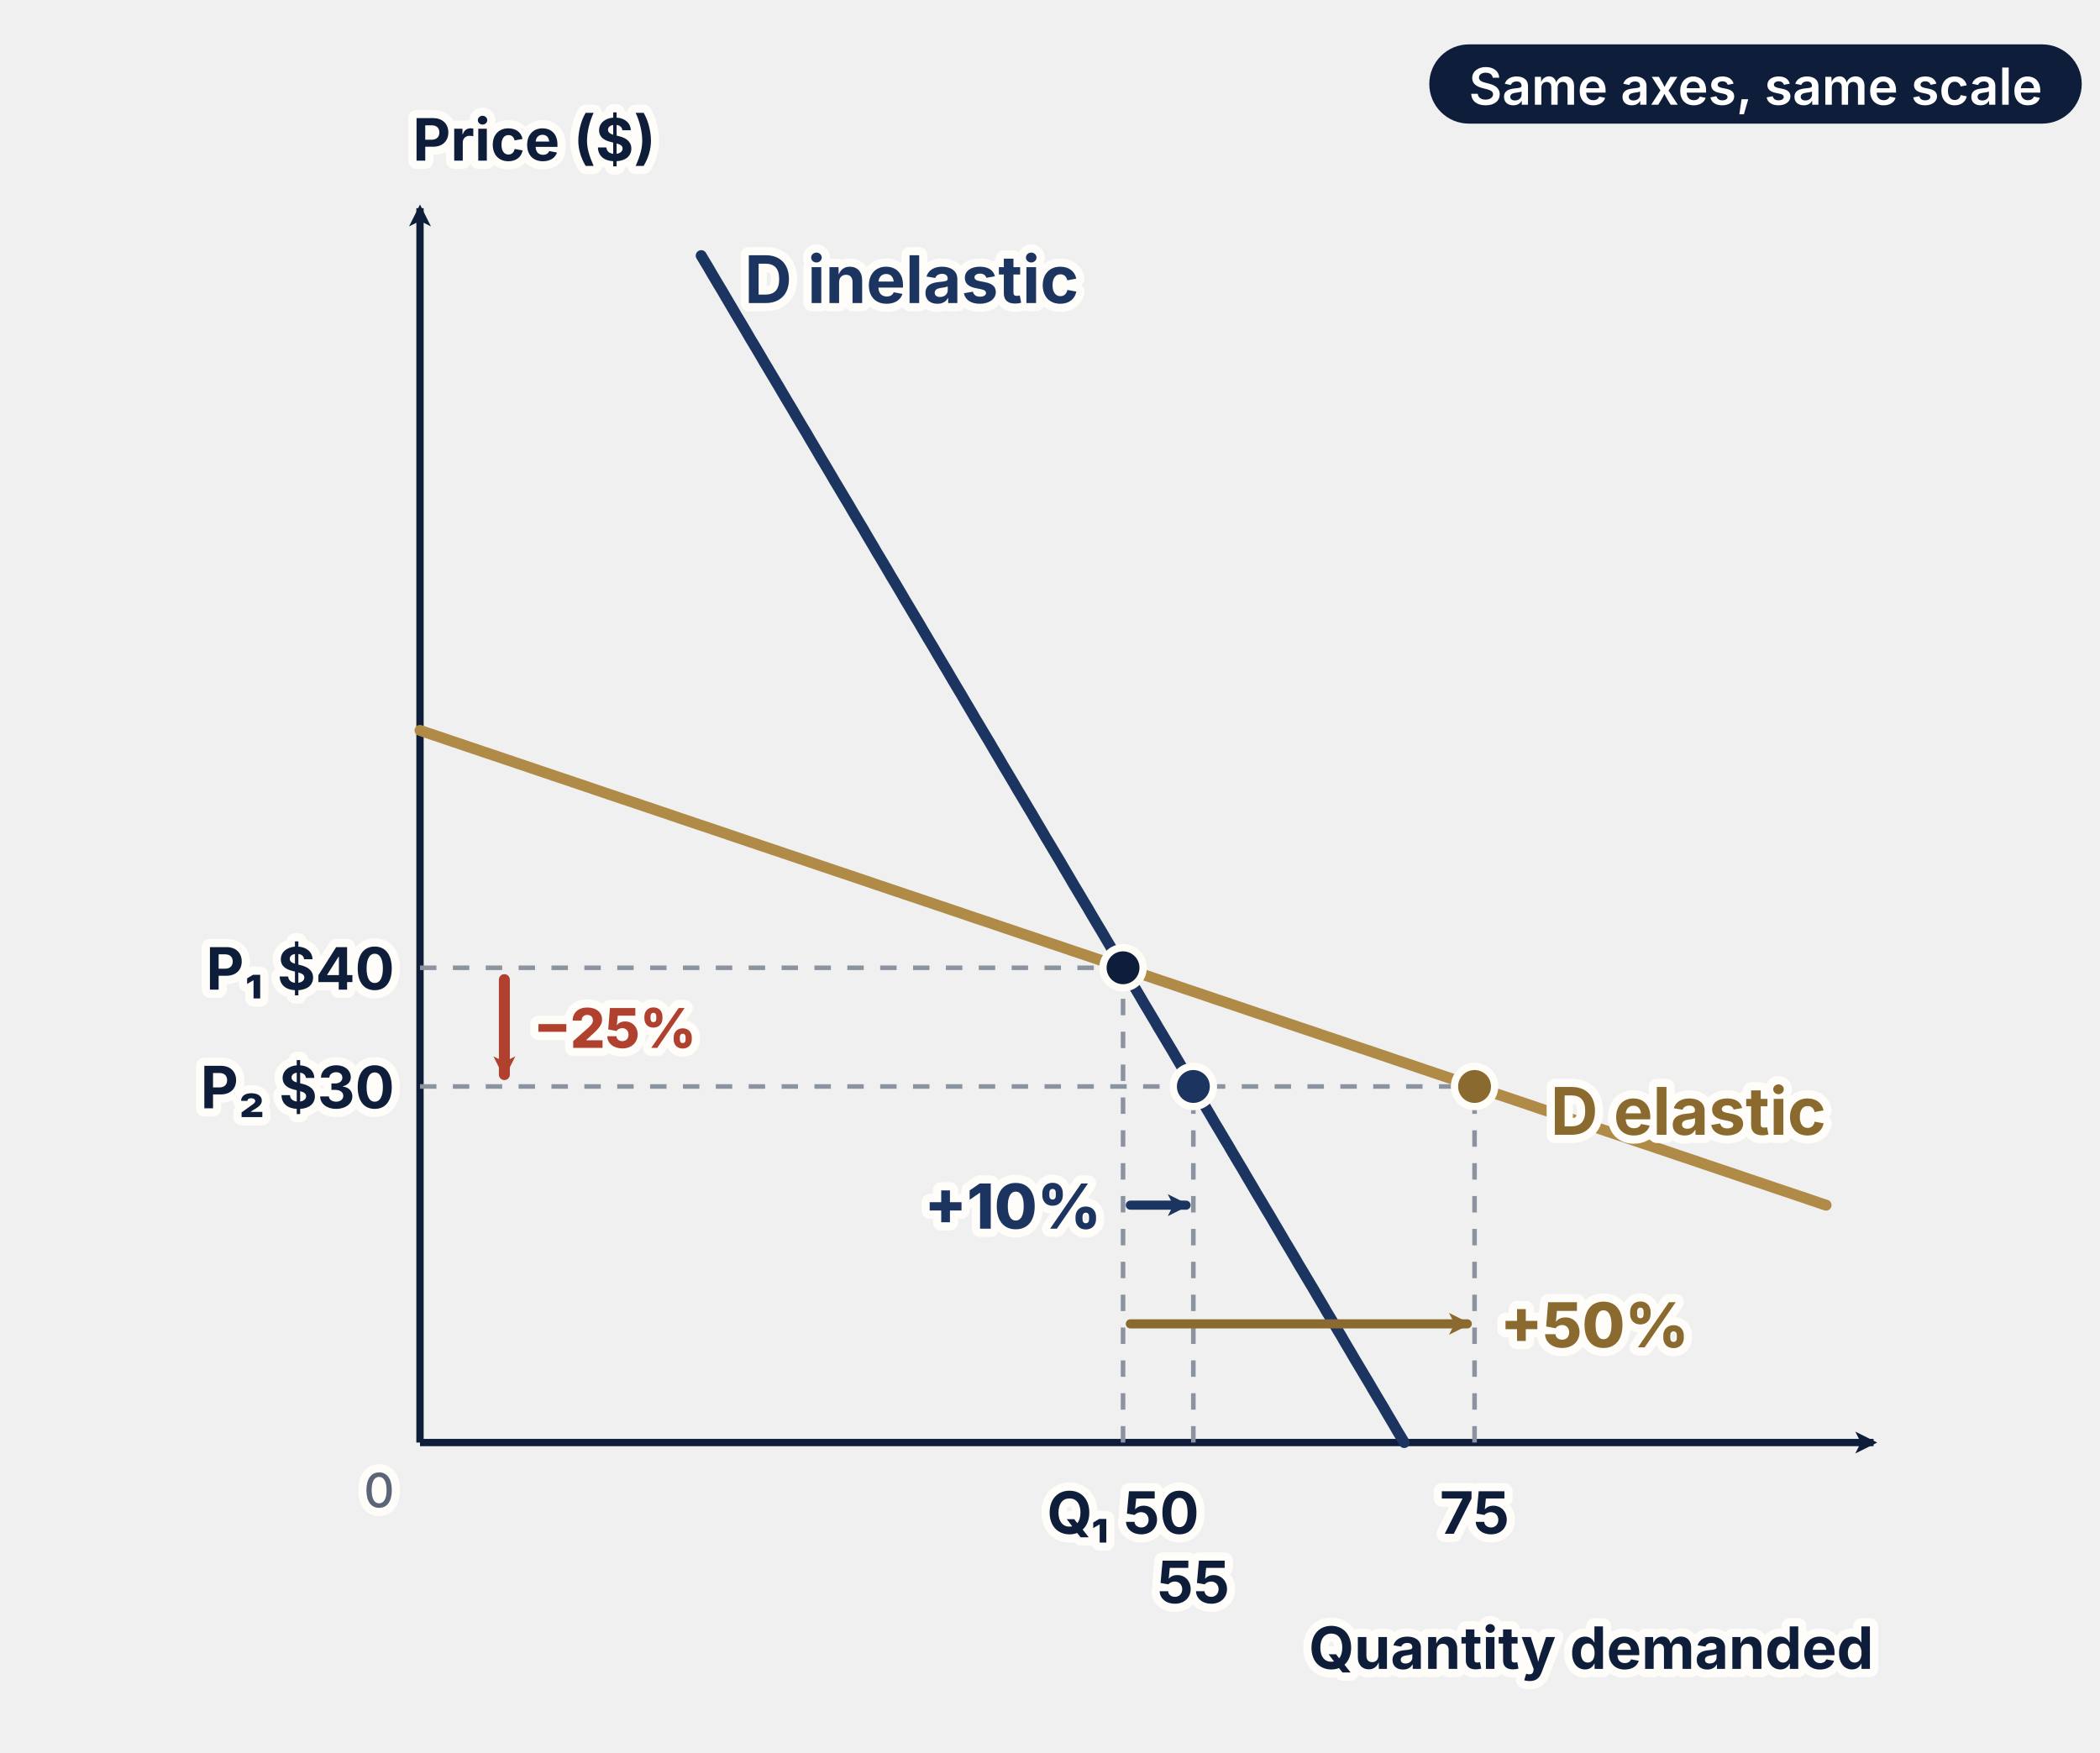
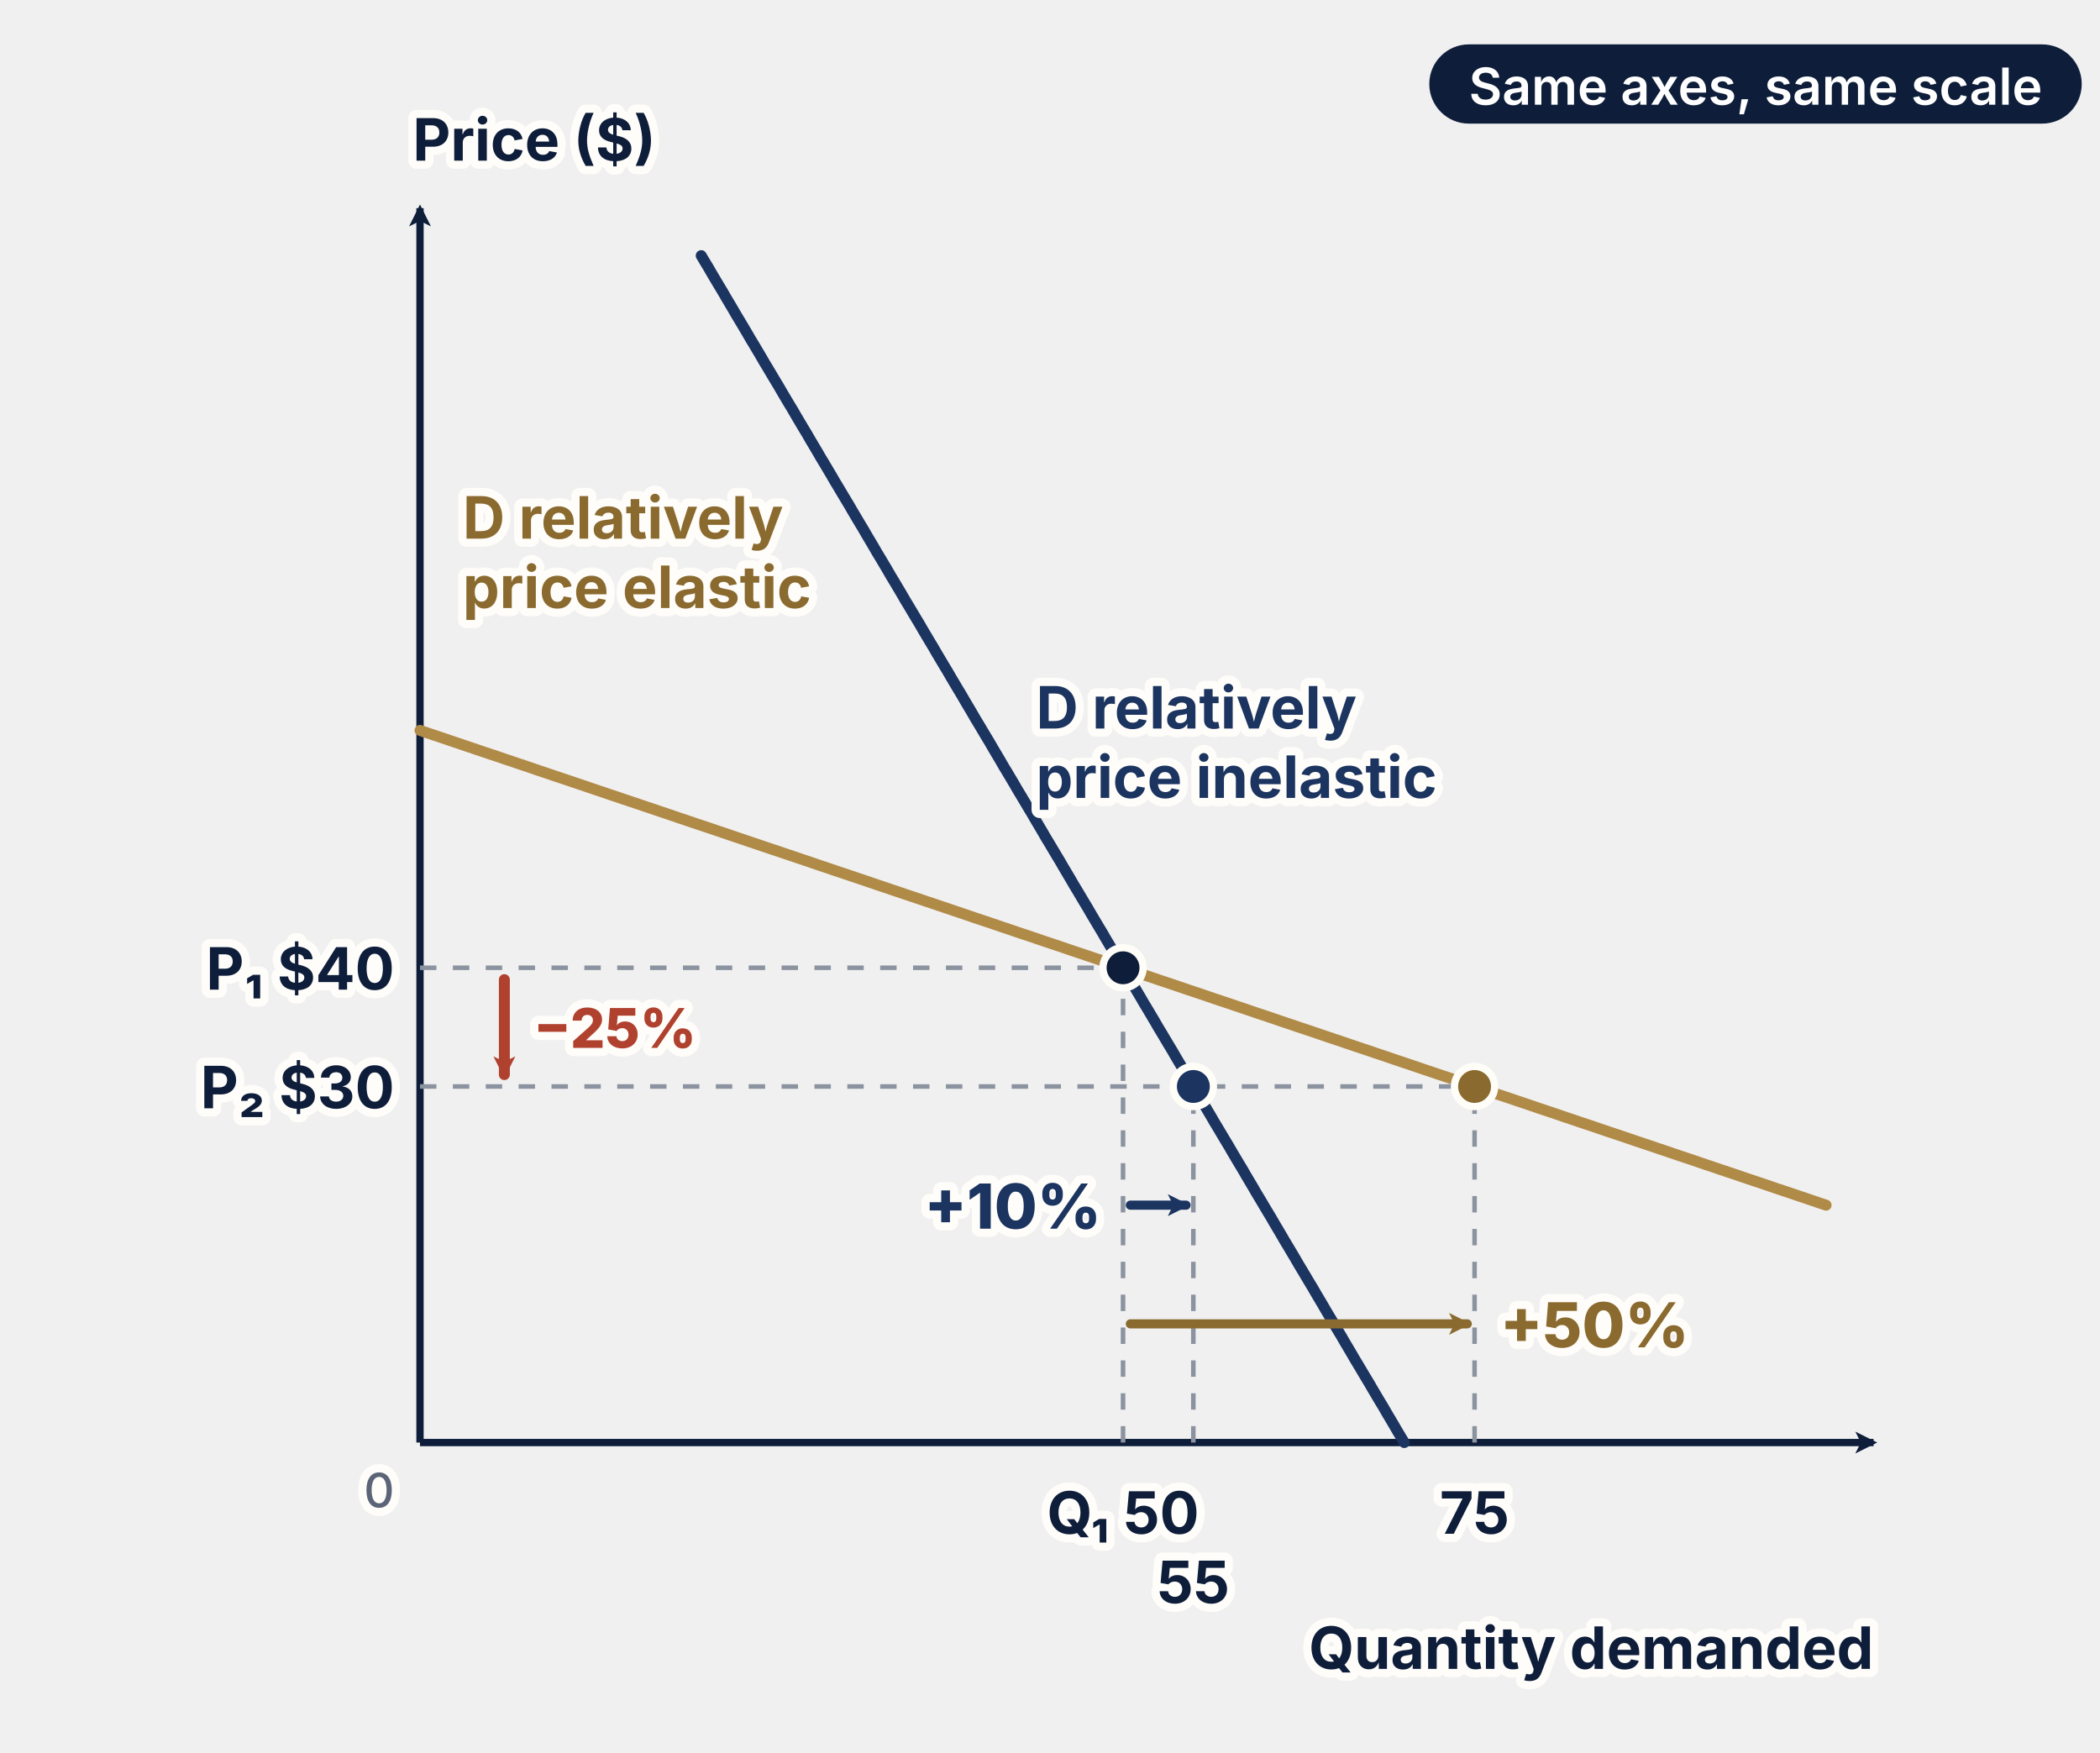
<svg xmlns="http://www.w3.org/2000/svg" width="1150" height="960" viewBox="0 0 1150 960">
  <defs>
    <marker id="ah0E1E3A" viewBox="0 0 12 12" refX="10" refY="6" markerWidth="12" markerHeight="12" markerUnits="userSpaceOnUse" orient="auto-start-reverse">
      <path d="M0,0 L12,6 L0,12 L3,6 z" fill="#0E1E3A" />
    </marker>
    <marker id="ah1B3460" viewBox="0 0 12 12" refX="10" refY="6" markerWidth="12" markerHeight="12" markerUnits="userSpaceOnUse" orient="auto-start-reverse">
      <path d="M0,0 L12,6 L0,12 L3,6 z" fill="#1B3460" />
    </marker>
    <marker id="ah8A6A2E" viewBox="0 0 12 12" refX="10" refY="6" markerWidth="12" markerHeight="12" markerUnits="userSpaceOnUse" orient="auto-start-reverse">
      <path d="M0,0 L12,6 L0,12 L3,6 z" fill="#8A6A2E" />
    </marker>
    <marker id="ahB0412E" viewBox="0 0 12 12" refX="10" refY="6" markerWidth="12" markerHeight="12" markerUnits="userSpaceOnUse" orient="auto-start-reverse">
      <path d="M0,0 L12,6 L0,12 L3,6 z" fill="#B0412E" />
    </marker>
  </defs>
  <line x1="230.0" y1="790.0" x2="230.0" y2="114.0" stroke="#0E1E3A" stroke-width="4" stroke-linecap="butt" marker-end="url(#ah0E1E3A)" opacity="1" />
  <line x1="230.0" y1="790.0" x2="1026.0" y2="790.0" stroke="#0E1E3A" stroke-width="4" stroke-linecap="butt" marker-end="url(#ah0E1E3A)" opacity="1" />
  <text x="216.0" y="816.0" font-family="Inter, 'Helvetica Neue', Arial, sans-serif" font-size="26" fill="#5B6577" text-anchor="end" font-weight="500" dominant-baseline="middle" paint-order="stroke" stroke="#FFFDFA" stroke-width="9" stroke-linejoin="round">0</text>
  <text x="226.0" y="76.0" font-family="Inter, 'Helvetica Neue', Arial, sans-serif" font-size="32" fill="#0E1E3A" text-anchor="start" font-weight="700" dominant-baseline="middle" paint-order="stroke" stroke="#FFFDFA" stroke-width="9" stroke-linejoin="round">Price ($)</text>
  <text x="1026.0" y="902.0" font-family="Inter, 'Helvetica Neue', Arial, sans-serif" font-size="32" fill="#0E1E3A" text-anchor="end" font-weight="700" dominant-baseline="middle" paint-order="stroke" stroke="#FFFDFA" stroke-width="9" stroke-linejoin="round">Quantity demanded</text>
  <path d="M384.0,140.0 L385.9,143.2 L387.9,146.5 L389.8,149.8 L391.7,153.0 L393.6,156.2 L395.6,159.5 L397.5,162.8 L399.4,166.0 L401.3,169.2 L403.2,172.5 L405.2,175.8 L407.1,179.0 L409.0,182.2 L410.9,185.5 L412.9,188.8 L414.8,192.0 L416.7,195.2 L418.6,198.5 L420.6,201.8 L422.5,205.0 L424.4,208.2 L426.4,211.5 L428.3,214.8 L430.2,218.0 L432.1,221.2 L434.1,224.5 L436.0,227.8 L437.9,231.0 L439.8,234.2 L441.8,237.5 L443.7,240.8 L445.6,244.0 L447.5,247.2 L449.4,250.5 L451.4,253.8 L453.3,257.0 L455.2,260.2 L457.1,263.5 L459.1,266.8 L461.0,270.0 L462.9,273.2 L464.9,276.5 L466.8,279.8 L468.7,283.0 L470.6,286.2 L472.6,289.5 L474.5,292.8 L476.4,296.0 L478.3,299.2 L480.2,302.5 L482.2,305.8 L484.1,309.0 L486.0,312.2 L487.9,315.5 L489.9,318.8 L491.8,322.0 L493.7,325.2 L495.6,328.5 L497.6,331.8 L499.5,335.0 L501.4,338.2 L503.4,341.5 L505.3,344.8 L507.2,348.0 L509.1,351.2 L511.1,354.5 L513.0,357.8 L514.9,361.0 L516.8,364.2 L518.8,367.5 L520.7,370.8 L522.6,374.0 L524.5,377.2 L526.5,380.5 L528.4,383.8 L530.3,387.0 L532.2,390.2 L534.1,393.5 L536.1,396.8 L538.0,400.0 L539.9,403.2 L541.9,406.5 L543.8,409.8 L545.7,413.0 L547.6,416.2 L549.5,419.5 L551.5,422.8 L553.4,426.0 L555.3,429.2 L557.2,432.5 L559.2,435.8 L561.1,439.0 L563.0,442.2 L565.0,445.5 L566.9,448.8 L568.8,452.0 L570.7,455.2 L572.6,458.5 L574.6,461.8 L576.5,465.0 L578.4,468.2 L580.4,471.5 L582.3,474.8 L584.2,478.0 L586.1,481.2 L588.0,484.5 L590.0,487.8 L591.9,491.0 L593.8,494.2 L595.8,497.5 L597.7,500.8 L599.6,504.0 L601.5,507.2 L603.5,510.5 L605.4,513.8 L607.3,517.0 L609.2,520.2 L611.1,523.5 L613.1,526.8 L615.0,530.0 L616.9,533.2 L618.9,536.5 L620.8,539.8 L622.7,543.0 L624.6,546.2 L626.5,549.5 L628.5,552.8 L630.4,556.0 L632.3,559.2 L634.2,562.5 L636.2,565.8 L638.1,569.0 L640.0,572.2 L642.0,575.5 L643.9,578.8 L645.8,582.0 L647.7,585.2 L649.6,588.5 L651.6,591.8 L653.5,595.0 L655.4,598.2 L657.4,601.5 L659.3,604.8 L661.2,608.0 L663.1,611.2 L665.0,614.5 L667.0,617.8 L668.9,621.0 L670.8,624.2 L672.8,627.5 L674.7,630.8 L676.6,634.0 L678.5,637.2 L680.5,640.5 L682.4,643.8 L684.3,647.0 L686.2,650.2 L688.1,653.5 L690.1,656.8 L692.0,660.0 L693.9,663.2 L695.9,666.5 L697.8,669.8 L699.7,673.0 L701.6,676.2 L703.5,679.5 L705.5,682.8 L707.4,686.0 L709.3,689.2 L711.2,692.5 L713.2,695.8 L715.1,699.0 L717.0,702.2 L719.0,705.5 L720.9,708.8 L722.8,712.0 L724.7,715.2 L726.6,718.5 L728.6,721.8 L730.5,725.0 L732.4,728.2 L734.4,731.5 L736.3,734.8 L738.2,738.0 L740.1,741.2 L742.0,744.5 L744.0,747.8 L745.9,751.0 L747.8,754.2 L749.8,757.5 L751.7,760.8 L753.6,764.0 L755.5,767.2 L757.5,770.5 L759.4,773.8 L761.3,777.0 L763.2,780.2 L765.1,783.5 L767.1,786.8 L769.0,790.0" stroke="#1B3460" stroke-width="6" fill="none" stroke-linecap="round" stroke-linejoin="round" opacity="1" />
  <path d="M230.0,400.0 L233.8,401.3 L237.7,402.6 L241.6,403.9 L245.4,405.2 L249.2,406.5 L253.1,407.8 L256.9,409.1 L260.8,410.4 L264.6,411.7 L268.5,413.0 L272.4,414.3 L276.2,415.6 L280.1,416.9 L283.9,418.2 L287.8,419.5 L291.6,420.8 L295.4,422.1 L299.3,423.4 L303.1,424.7 L307.0,426.0 L310.9,427.3 L314.7,428.6 L318.6,429.9 L322.4,431.2 L326.2,432.5 L330.1,433.8 L333.9,435.1 L337.8,436.4 L341.6,437.7 L345.5,439.0 L349.4,440.3 L353.2,441.6 L357.1,442.9 L360.9,444.2 L364.8,445.5 L368.6,446.8 L372.4,448.1 L376.3,449.4 L380.1,450.7 L384.0,452.0 L387.9,453.3 L391.7,454.6 L395.6,455.9 L399.4,457.2 L403.2,458.5 L407.1,459.8 L410.9,461.1 L414.8,462.4 L418.6,463.7 L422.5,465.0 L426.4,466.3 L430.2,467.6 L434.1,468.9 L437.9,470.2 L441.8,471.5 L445.6,472.8 L449.4,474.1 L453.3,475.4 L457.1,476.7 L461.0,478.0 L464.9,479.3 L468.7,480.6 L472.6,481.9 L476.4,483.2 L480.2,484.5 L484.1,485.8 L487.9,487.1 L491.8,488.4 L495.6,489.7 L499.5,491.0 L503.4,492.3 L507.2,493.6 L511.1,494.9 L514.9,496.2 L518.8,497.5 L522.6,498.8 L526.5,500.1 L530.3,501.4 L534.1,502.7 L538.0,504.0 L541.9,505.3 L545.7,506.6 L549.5,507.9 L553.4,509.2 L557.2,510.5 L561.1,511.8 L565.0,513.1 L568.8,514.4 L572.6,515.7 L576.5,517.0 L580.4,518.3 L584.2,519.6 L588.0,520.9 L591.9,522.2 L595.8,523.5 L599.6,524.8 L603.5,526.1 L607.3,527.4 L611.1,528.7 L615.0,530.0 L618.9,531.3 L622.7,532.6 L626.5,533.9 L630.4,535.2 L634.2,536.5 L638.1,537.8 L642.0,539.1 L645.8,540.4 L649.6,541.7 L653.5,543.0 L657.4,544.3 L661.2,545.6 L665.0,546.9 L668.9,548.2 L672.8,549.5 L676.6,550.8 L680.5,552.1 L684.3,553.4 L688.1,554.7 L692.0,556.0 L695.9,557.3 L699.7,558.6 L703.5,559.9 L707.4,561.2 L711.2,562.5 L715.1,563.8 L719.0,565.1 L722.8,566.4 L726.6,567.7 L730.5,569.0 L734.4,570.3 L738.2,571.6 L742.0,572.9 L745.9,574.2 L749.8,575.5 L753.6,576.8 L757.5,578.1 L761.3,579.4 L765.1,580.7 L769.0,582.0 L772.9,583.3 L776.7,584.6 L780.5,585.9 L784.4,587.2 L788.2,588.5 L792.1,589.8 L796.0,591.1 L799.8,592.4 L803.6,593.7 L807.5,595.0 L811.4,596.3 L815.2,597.6 L819.0,598.9 L822.9,600.2 L826.8,601.5 L830.6,602.8 L834.5,604.1 L838.3,605.4 L842.1,606.7 L846.0,608.0 L849.9,609.3 L853.7,610.6 L857.5,611.9 L861.4,613.2 L865.2,614.5 L869.1,615.8 L873.0,617.1 L876.8,618.4 L880.6,619.7 L884.5,621.0 L888.4,622.3 L892.2,623.6 L896.0,624.9 L899.9,626.2 L903.8,627.5 L907.6,628.8 L911.5,630.1 L915.3,631.4 L919.1,632.7 L923.0,634.0 L926.9,635.3 L930.7,636.6 L934.5,637.9 L938.4,639.2 L942.2,640.5 L946.1,641.8 L950.0,643.1 L953.8,644.4 L957.6,645.7 L961.5,647.0 L965.4,648.3 L969.2,649.6 L973.0,650.9 L976.9,652.2 L980.8,653.5 L984.6,654.8 L988.5,656.1 L992.3,657.4 L996.1,658.7 L1000.0,660.0" stroke="#B08A47" stroke-width="6" fill="none" stroke-linecap="round" stroke-linejoin="round" opacity="1" />
-   <text x="407.7" y="152.5" font-family="Inter, 'Helvetica Neue', Arial, sans-serif" font-size="36" fill="#1B3460" text-anchor="start" font-weight="700" dominant-baseline="middle" paint-order="stroke" stroke="#FFFDFA" stroke-width="9" stroke-linejoin="round">D inelastic</text>
-   <text x="1000.0" y="608.0" font-family="Inter, 'Helvetica Neue', Arial, sans-serif" font-size="36" fill="#8A6A2E" text-anchor="end" font-weight="700" dominant-baseline="middle" paint-order="stroke" stroke="#FFFDFA" stroke-width="9" stroke-linejoin="round">D elastic</text>
+   <text x="567.4" y="387.0" font-family="Inter, 'Helvetica Neue', Arial, sans-serif" font-size="32" fill="#1B3460" text-anchor="start" font-weight="700" dominant-baseline="middle" paint-order="stroke" stroke="#FFFDFA" stroke-width="9" stroke-linejoin="round">D relatively</text>
+   <text x="567.4" y="425.0" font-family="Inter, 'Helvetica Neue', Arial, sans-serif" font-size="32" fill="#1B3460" text-anchor="start" font-weight="700" dominant-baseline="middle" paint-order="stroke" stroke="#FFFDFA" stroke-width="9" stroke-linejoin="round">price inelastic</text>
+   <text x="253.4" y="283.0" font-family="Inter, 'Helvetica Neue', Arial, sans-serif" font-size="32" fill="#8A6A2E" text-anchor="start" font-weight="700" dominant-baseline="middle" paint-order="stroke" stroke="#FFFDFA" stroke-width="9" stroke-linejoin="round">D relatively</text>
+   <text x="253.4" y="321.0" font-family="Inter, 'Helvetica Neue', Arial, sans-serif" font-size="32" fill="#8A6A2E" text-anchor="start" font-weight="700" dominant-baseline="middle" paint-order="stroke" stroke="#FFFDFA" stroke-width="9" stroke-linejoin="round">price elastic</text>
  <line x1="230.0" y1="530.0" x2="615.0" y2="530.0" stroke="#8C93A0" stroke-width="2.5" stroke-linecap="butt" stroke-dasharray="9 9" opacity="1" />
  <text x="216.0" y="530.0" font-family="Inter, 'Helvetica Neue', Arial, sans-serif" font-size="32" fill="#0E1E3A" text-anchor="end" font-weight="700" dominant-baseline="middle" paint-order="stroke" stroke="#FFFDFA" stroke-width="9" stroke-linejoin="round">P₁ $40</text>
  <line x1="230.0" y1="595.0" x2="807.5" y2="595.0" stroke="#8C93A0" stroke-width="2.5" stroke-linecap="butt" stroke-dasharray="9 9" opacity="1" />
  <text x="216.0" y="595.0" font-family="Inter, 'Helvetica Neue', Arial, sans-serif" font-size="32" fill="#0E1E3A" text-anchor="end" font-weight="700" dominant-baseline="middle" paint-order="stroke" stroke="#FFFDFA" stroke-width="9" stroke-linejoin="round">P₂ $30</text>
  <line x1="615.0" y1="790.0" x2="615.0" y2="530.0" stroke="#8C93A0" stroke-width="2.5" stroke-linecap="butt" stroke-dasharray="9 9" opacity="1" />
  <text x="615.0" y="828.0" font-family="Inter, 'Helvetica Neue', Arial, sans-serif" font-size="32" fill="#0E1E3A" text-anchor="middle" font-weight="700" dominant-baseline="middle" paint-order="stroke" stroke="#FFFDFA" stroke-width="9" stroke-linejoin="round">Q₁ 50</text>
  <line x1="653.5" y1="790.0" x2="653.5" y2="595.0" stroke="#8C93A0" stroke-width="2.5" stroke-linecap="butt" stroke-dasharray="9 9" opacity="1" />
  <text x="653.5" y="866.0" font-family="Inter, 'Helvetica Neue', Arial, sans-serif" font-size="32" fill="#0E1E3A" text-anchor="middle" font-weight="700" dominant-baseline="middle" paint-order="stroke" stroke="#FFFDFA" stroke-width="9" stroke-linejoin="round">55</text>
  <line x1="807.5" y1="790.0" x2="807.5" y2="595.0" stroke="#8C93A0" stroke-width="2.5" stroke-linecap="butt" stroke-dasharray="9 9" opacity="1" />
  <text x="807.5" y="828.0" font-family="Inter, 'Helvetica Neue', Arial, sans-serif" font-size="32" fill="#0E1E3A" text-anchor="middle" font-weight="700" dominant-baseline="middle" paint-order="stroke" stroke="#FFFDFA" stroke-width="9" stroke-linejoin="round">75</text>
  <circle cx="615.0" cy="530.0" r="11" fill="#0E1E3A" stroke="#FFFDF8" stroke-width="4" />
  <circle cx="653.5" cy="595.0" r="11" fill="#1B3460" stroke="#FFFDF8" stroke-width="4" />
  <circle cx="807.5" cy="595.0" r="11" fill="#8A6A2E" stroke="#FFFDF8" stroke-width="4" />
  <line x1="619.0" y1="660.0" x2="649.5" y2="660.0" stroke="#1B3460" stroke-width="5" stroke-linecap="round" marker-end="url(#ah1B3460)" opacity="1" />
  <text x="603.0" y="660.0" font-family="Inter, 'Helvetica Neue', Arial, sans-serif" font-size="34" fill="#1B3460" text-anchor="end" font-weight="800" dominant-baseline="middle" paint-order="stroke" stroke="#FFFDFA" stroke-width="9" stroke-linejoin="round">+10%</text>
  <line x1="619.0" y1="725.0" x2="803.5" y2="725.0" stroke="#8A6A2E" stroke-width="5" stroke-linecap="round" marker-end="url(#ah8A6A2E)" opacity="1" />
  <text x="821.5" y="725.0" font-family="Inter, 'Helvetica Neue', Arial, sans-serif" font-size="34" fill="#8A6A2E" text-anchor="start" font-weight="800" dominant-baseline="middle" paint-order="stroke" stroke="#FFFDFA" stroke-width="9" stroke-linejoin="round">+50%</text>
  <line x1="276.2" y1="536.5" x2="276.2" y2="588.5" stroke="#B0412E" stroke-width="6" stroke-linecap="round" marker-end="url(#ahB0412E)" opacity="1" />
  <text x="292.2" y="562.5" font-family="Inter, 'Helvetica Neue', Arial, sans-serif" font-size="30" fill="#B0412E" text-anchor="start" font-weight="800" dominant-baseline="middle" paint-order="stroke" stroke="#FFFDFA" stroke-width="9" stroke-linejoin="round">−25%</text>
  <rect x="782.7" y="24.3" width="357.3" height="43.4" rx="21.7" fill="#0E1E3A" opacity="1" />
  <text x="961.4" y="47.0" font-family="Inter, 'Helvetica Neue', Arial, sans-serif" font-size="28" fill="#FFFFFF" text-anchor="middle" font-weight="600" dominant-baseline="middle">Same axes, same scale</text>
</svg>
